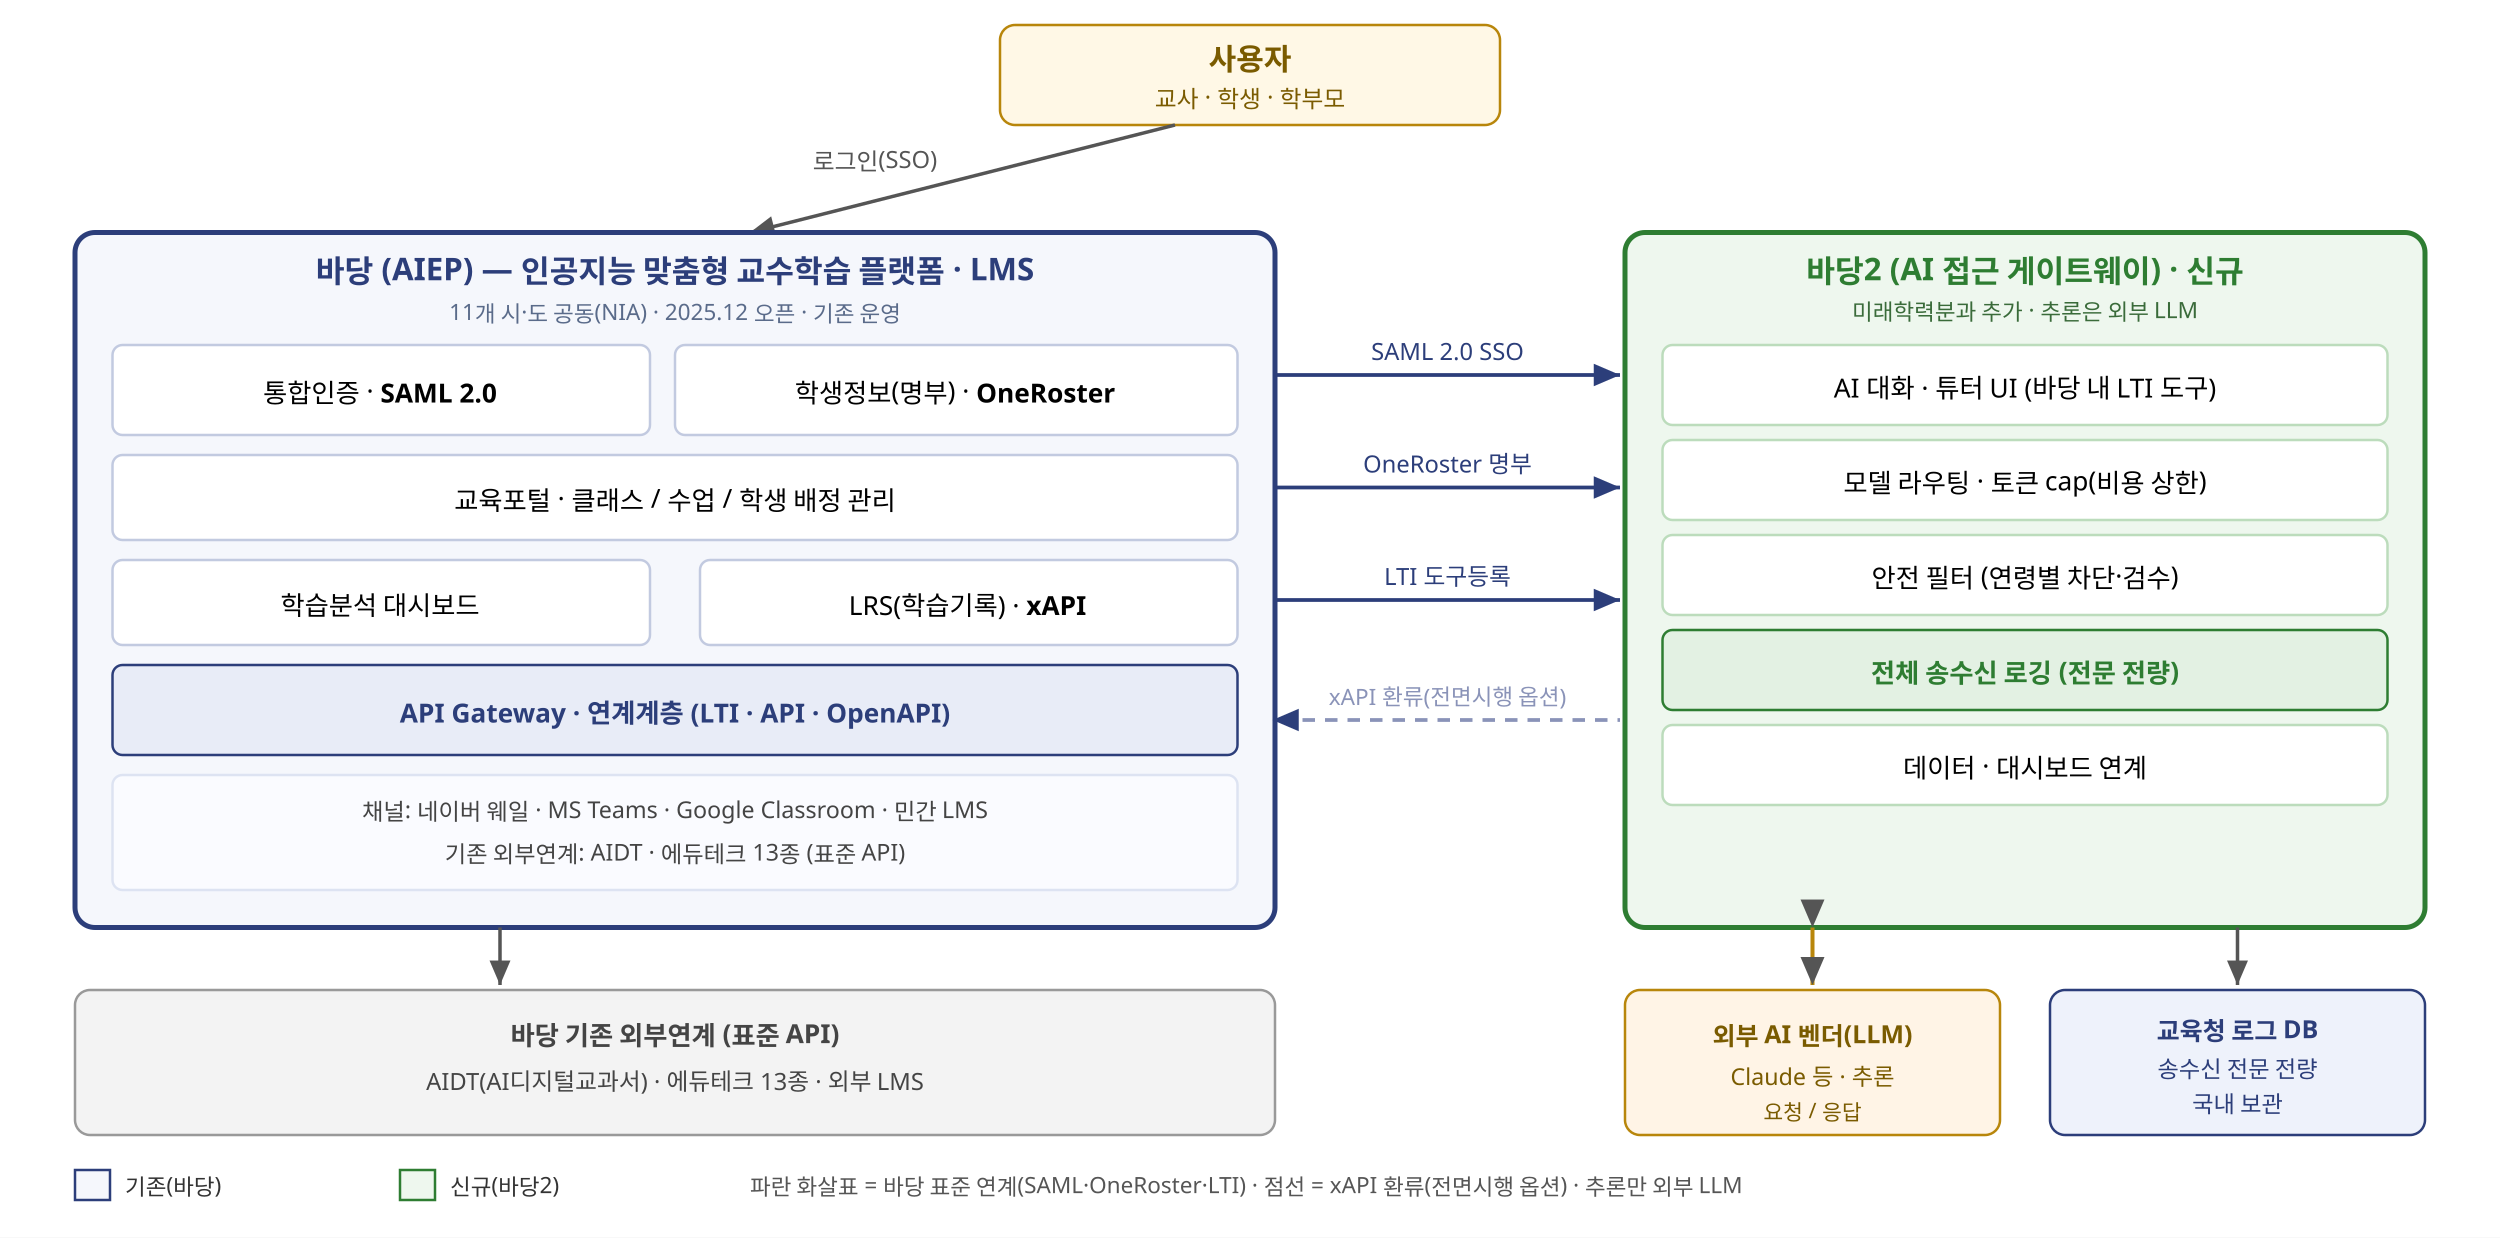
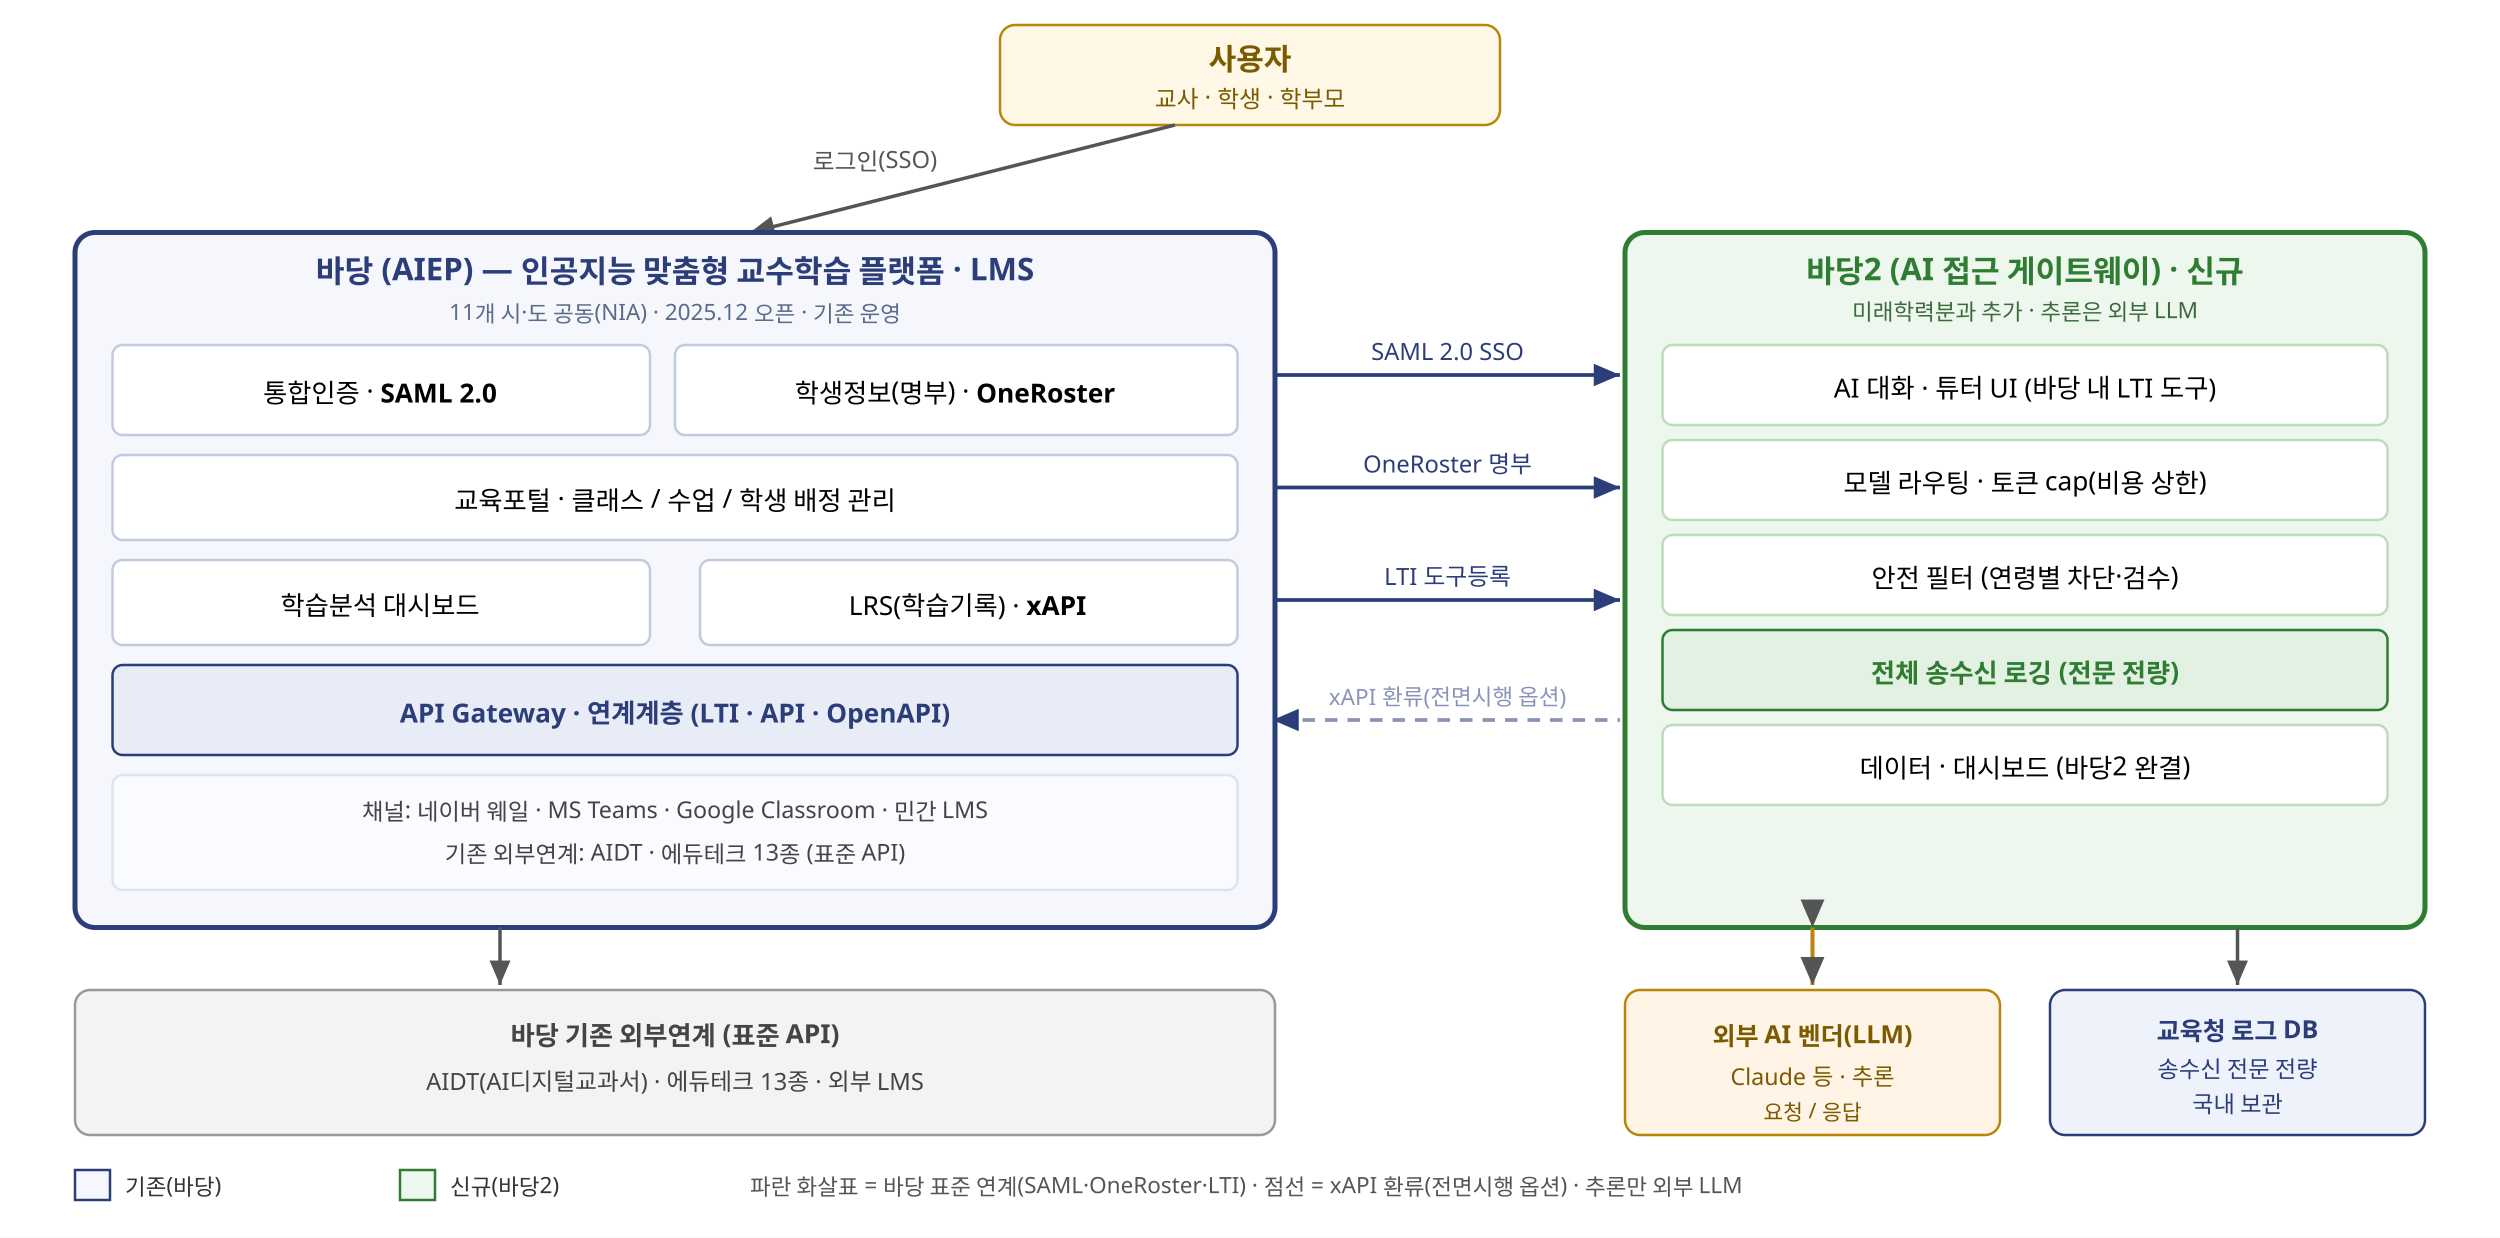
<svg xmlns="http://www.w3.org/2000/svg" viewBox="0 0 1000 495" preserveAspectRatio="xMidYMid meet" style="width:100%;height:auto;max-width:1000px;" font-family="Malgun Gothic, 맑은 고딕, sans-serif">
  <defs>
    <marker id="arr" markerWidth="9" markerHeight="9" refX="7" refY="3" orient="auto" markerUnits="strokeWidth">
      <path d="M0,0 L7,3 L0,6 Z" fill="#555" />
    </marker>
    <marker id="arrb" markerWidth="9" markerHeight="9" refX="7" refY="3" orient="auto" markerUnits="strokeWidth">
      <path d="M0,0 L7,3 L0,6 Z" fill="#2c3e7a" />
    </marker>
    <marker id="arrbs" markerWidth="9" markerHeight="9" refX="2" refY="3" orient="auto" markerUnits="strokeWidth">
      <path d="M7,0 L0,3 L7,6 Z" fill="#2c3e7a" />
    </marker>
  </defs>
  <rect x="0" y="0" width="1000" height="495" fill="#ffffff" />
  <rect x="400" y="10" width="200" height="40" rx="6" fill="#fff8e6" stroke="#b8860b" />
  <text x="500" y="28" text-anchor="middle" font-size="12" font-weight="bold" fill="#7a5b00">사용자</text>
  <text x="500" y="43" text-anchor="middle" font-size="9.5" fill="#7a5b00">교사 · 학생 · 학부모</text>
  <line x1="470" y1="50" x2="300" y2="93" stroke="#555" stroke-width="1.4" marker-end="url(#arr)" />
  <text x="350" y="68" text-anchor="middle" font-size="9.5" fill="#555">로그인(SSO)</text>
  <rect x="30" y="93" width="480" height="278" rx="8" fill="#f5f7fc" stroke="#2c3e7a" stroke-width="2" />
  <text x="270" y="113" text-anchor="middle" font-size="12.5" font-weight="bold" fill="#2c3e7a">바당 (AIEP) — 인공지능 맞춤형 교수학습 플랫폼 · LMS</text>
  <text x="270" y="128" text-anchor="middle" font-size="9" fill="#5a6b8a">11개 시·도 공동(NIA) · 2025.12 오픈 · 기존 운영</text>
  <rect x="45" y="138" width="215" height="36" rx="4" fill="#fff" stroke="#c2cae0" />
  <text x="152" y="161" text-anchor="middle" font-size="10.5">통합인증 · <tspan font-weight="bold">SAML 2.0</tspan>
  </text>
  <rect x="270" y="138" width="225" height="36" rx="4" fill="#fff" stroke="#c2cae0" />
  <text x="382" y="161" text-anchor="middle" font-size="10.5">학생정보(명부) · <tspan font-weight="bold">OneRoster</tspan>
  </text>
  <rect x="45" y="182" width="450" height="34" rx="4" fill="#fff" stroke="#c2cae0" />
  <text x="270" y="204" text-anchor="middle" font-size="10.5">교육포털 · 클래스 / 수업 / 학생 배정 관리</text>
  <rect x="45" y="224" width="215" height="34" rx="4" fill="#fff" stroke="#c2cae0" />
  <text x="152" y="246" text-anchor="middle" font-size="10.5">학습분석 대시보드</text>
  <rect x="280" y="224" width="215" height="34" rx="4" fill="#fff" stroke="#c2cae0" />
  <text x="387" y="246" text-anchor="middle" font-size="10.5">LRS(학습기록) · <tspan font-weight="bold">xAPI</tspan>
  </text>
  <rect x="45" y="266" width="450" height="36" rx="4" fill="#e8ecf7" stroke="#2c3e7a" />
  <text x="270" y="289" text-anchor="middle" font-size="10.5" font-weight="bold" fill="#2c3e7a">API Gateway · 연계계층 (LTI · API · OpenAPI)</text>
  <rect x="45" y="310" width="450" height="46" rx="4" fill="#fafbff" stroke="#dde3f2" />
  <text x="270" y="328" text-anchor="middle" font-size="9.3" fill="#444">채널: 네이버 웨일 · MS Teams · Google Classroom · 민간 LMS</text>
  <text x="270" y="345" text-anchor="middle" font-size="9.3" fill="#444">기존 외부연계: AIDT · 에듀테크 13종 (표준 API)</text>
  <rect x="650" y="93" width="320" height="278" rx="8" fill="#eef7ee" stroke="#2e7d32" stroke-width="2" />
  <text x="810" y="113" text-anchor="middle" font-size="12.5" font-weight="bold" fill="#2e7d32">바당2 (AI 접근 게이트웨이) · 신규</text>
  <text x="810" y="128" text-anchor="middle" font-size="9" fill="#3a6b3a">미래학력분과 추가 · 추론은 외부 LLM</text>
  <rect x="665" y="138" width="290" height="32" rx="4" fill="#fff" stroke="#bcdcbc" />
  <text x="810" y="159" text-anchor="middle" font-size="10.5">AI 대화 · 튜터 UI (바당 내 LTI 도구)</text>
  <rect x="665" y="176" width="290" height="32" rx="4" fill="#fff" stroke="#bcdcbc" />
  <text x="810" y="197" text-anchor="middle" font-size="10.5">모델 라우팅 · 토큰 cap(비용 상한)</text>
  <rect x="665" y="214" width="290" height="32" rx="4" fill="#fff" stroke="#bcdcbc" />
  <text x="810" y="235" text-anchor="middle" font-size="10.5">안전 필터 (연령별 차단·검수)</text>
  <rect x="665" y="252" width="290" height="32" rx="4" fill="#e3f1e3" stroke="#2e7d32" />
  <text x="810" y="273" text-anchor="middle" font-size="10.5" font-weight="bold" fill="#2e7d32">전체 송수신 로깅 (전문 전량)</text>
  <rect x="665" y="290" width="290" height="32" rx="4" fill="#fff" stroke="#bcdcbc" />
-   <text x="810" y="311" text-anchor="middle" font-size="10.5">데이터 · 대시보드 연계</text>
+   <text x="810" y="311" text-anchor="middle" font-size="10.5">데이터 · 대시보드 (바당2 완결)</text>
  <line x1="510" y1="150" x2="648" y2="150" stroke="#2c3e7a" stroke-width="1.5" marker-end="url(#arrb)" />
  <text x="579" y="144" text-anchor="middle" font-size="9.5" fill="#2c3e7a">SAML 2.0 SSO</text>
  <line x1="510" y1="195" x2="648" y2="195" stroke="#2c3e7a" stroke-width="1.5" marker-end="url(#arrb)" />
  <text x="579" y="189" text-anchor="middle" font-size="9.5" fill="#2c3e7a">OneRoster 명부</text>
  <line x1="510" y1="240" x2="648" y2="240" stroke="#2c3e7a" stroke-width="1.5" marker-end="url(#arrb)" />
  <text x="579" y="234" text-anchor="middle" font-size="9.5" fill="#2c3e7a">LTI 도구등록</text>
  <line x1="512" y1="288" x2="648" y2="288" stroke="#8a93b8" stroke-width="1.5" stroke-dasharray="5 4" marker-start="url(#arrbs)" />
  <text x="579" y="282" text-anchor="middle" font-size="9" fill="#8a93b8">xAPI 환류(전면시행 옵션)</text>
  <line x1="200" y1="371" x2="200" y2="394" stroke="#555" stroke-width="1.4" marker-end="url(#arr)" />
  <rect x="30" y="396" width="480" height="58" rx="6" fill="#f3f3f3" stroke="#999" />
  <text x="270" y="418" text-anchor="middle" font-size="10.5" font-weight="bold" fill="#444">바당 기존 외부연계 (표준 API)</text>
  <text x="270" y="436" text-anchor="middle" font-size="9.5" fill="#444">AIDT(AI디지털교과서) · 에듀테크 13종 · 외부 LMS</text>
  <line x1="725" y1="371" x2="725" y2="394" stroke="#b8860b" stroke-width="1.6" marker-end="url(#arr)" marker-start="url(#arr)" />
  <rect x="650" y="396" width="150" height="58" rx="6" fill="#fff4e6" stroke="#b8860b" />
  <text x="725" y="418" text-anchor="middle" font-size="10" font-weight="bold" fill="#7a5b00">외부 AI 벤더(LLM)</text>
  <text x="725" y="434" text-anchor="middle" font-size="9.3" fill="#7a5b00">Claude 등 · 추론</text>
  <text x="725" y="448" text-anchor="middle" font-size="8.6" fill="#7a5b00">요청 / 응답</text>
  <line x1="895" y1="371" x2="895" y2="394" stroke="#555" stroke-width="1.4" marker-end="url(#arr)" />
  <rect x="820" y="396" width="150" height="58" rx="6" fill="#eef2fb" stroke="#2c3e7a" />
  <text x="895" y="416" text-anchor="middle" font-size="10" font-weight="bold" fill="#2c3e7a">교육청 로그 DB</text>
  <text x="895" y="431" text-anchor="middle" font-size="9.3" fill="#2c3e7a">송수신 전문 전량</text>
  <text x="895" y="445" text-anchor="middle" font-size="9.3" fill="#2c3e7a">국내 보관</text>
  <rect x="30" y="468" width="14" height="12" fill="#f5f7fc" stroke="#2c3e7a" />
  <text x="50" y="478" font-size="9" fill="#333">기존(바당)</text>
  <rect x="160" y="468" width="14" height="12" fill="#eef7ee" stroke="#2e7d32" />
  <text x="180" y="478" font-size="9" fill="#333">신규(바당2)</text>
  <text x="300" y="478" font-size="9" fill="#555">파란 화살표 = 바당 표준 연계(SAML·OneRoster·LTI) · 점선 = xAPI 환류(전면시행 옵션) · 추론만 외부 LLM</text>
</svg>
